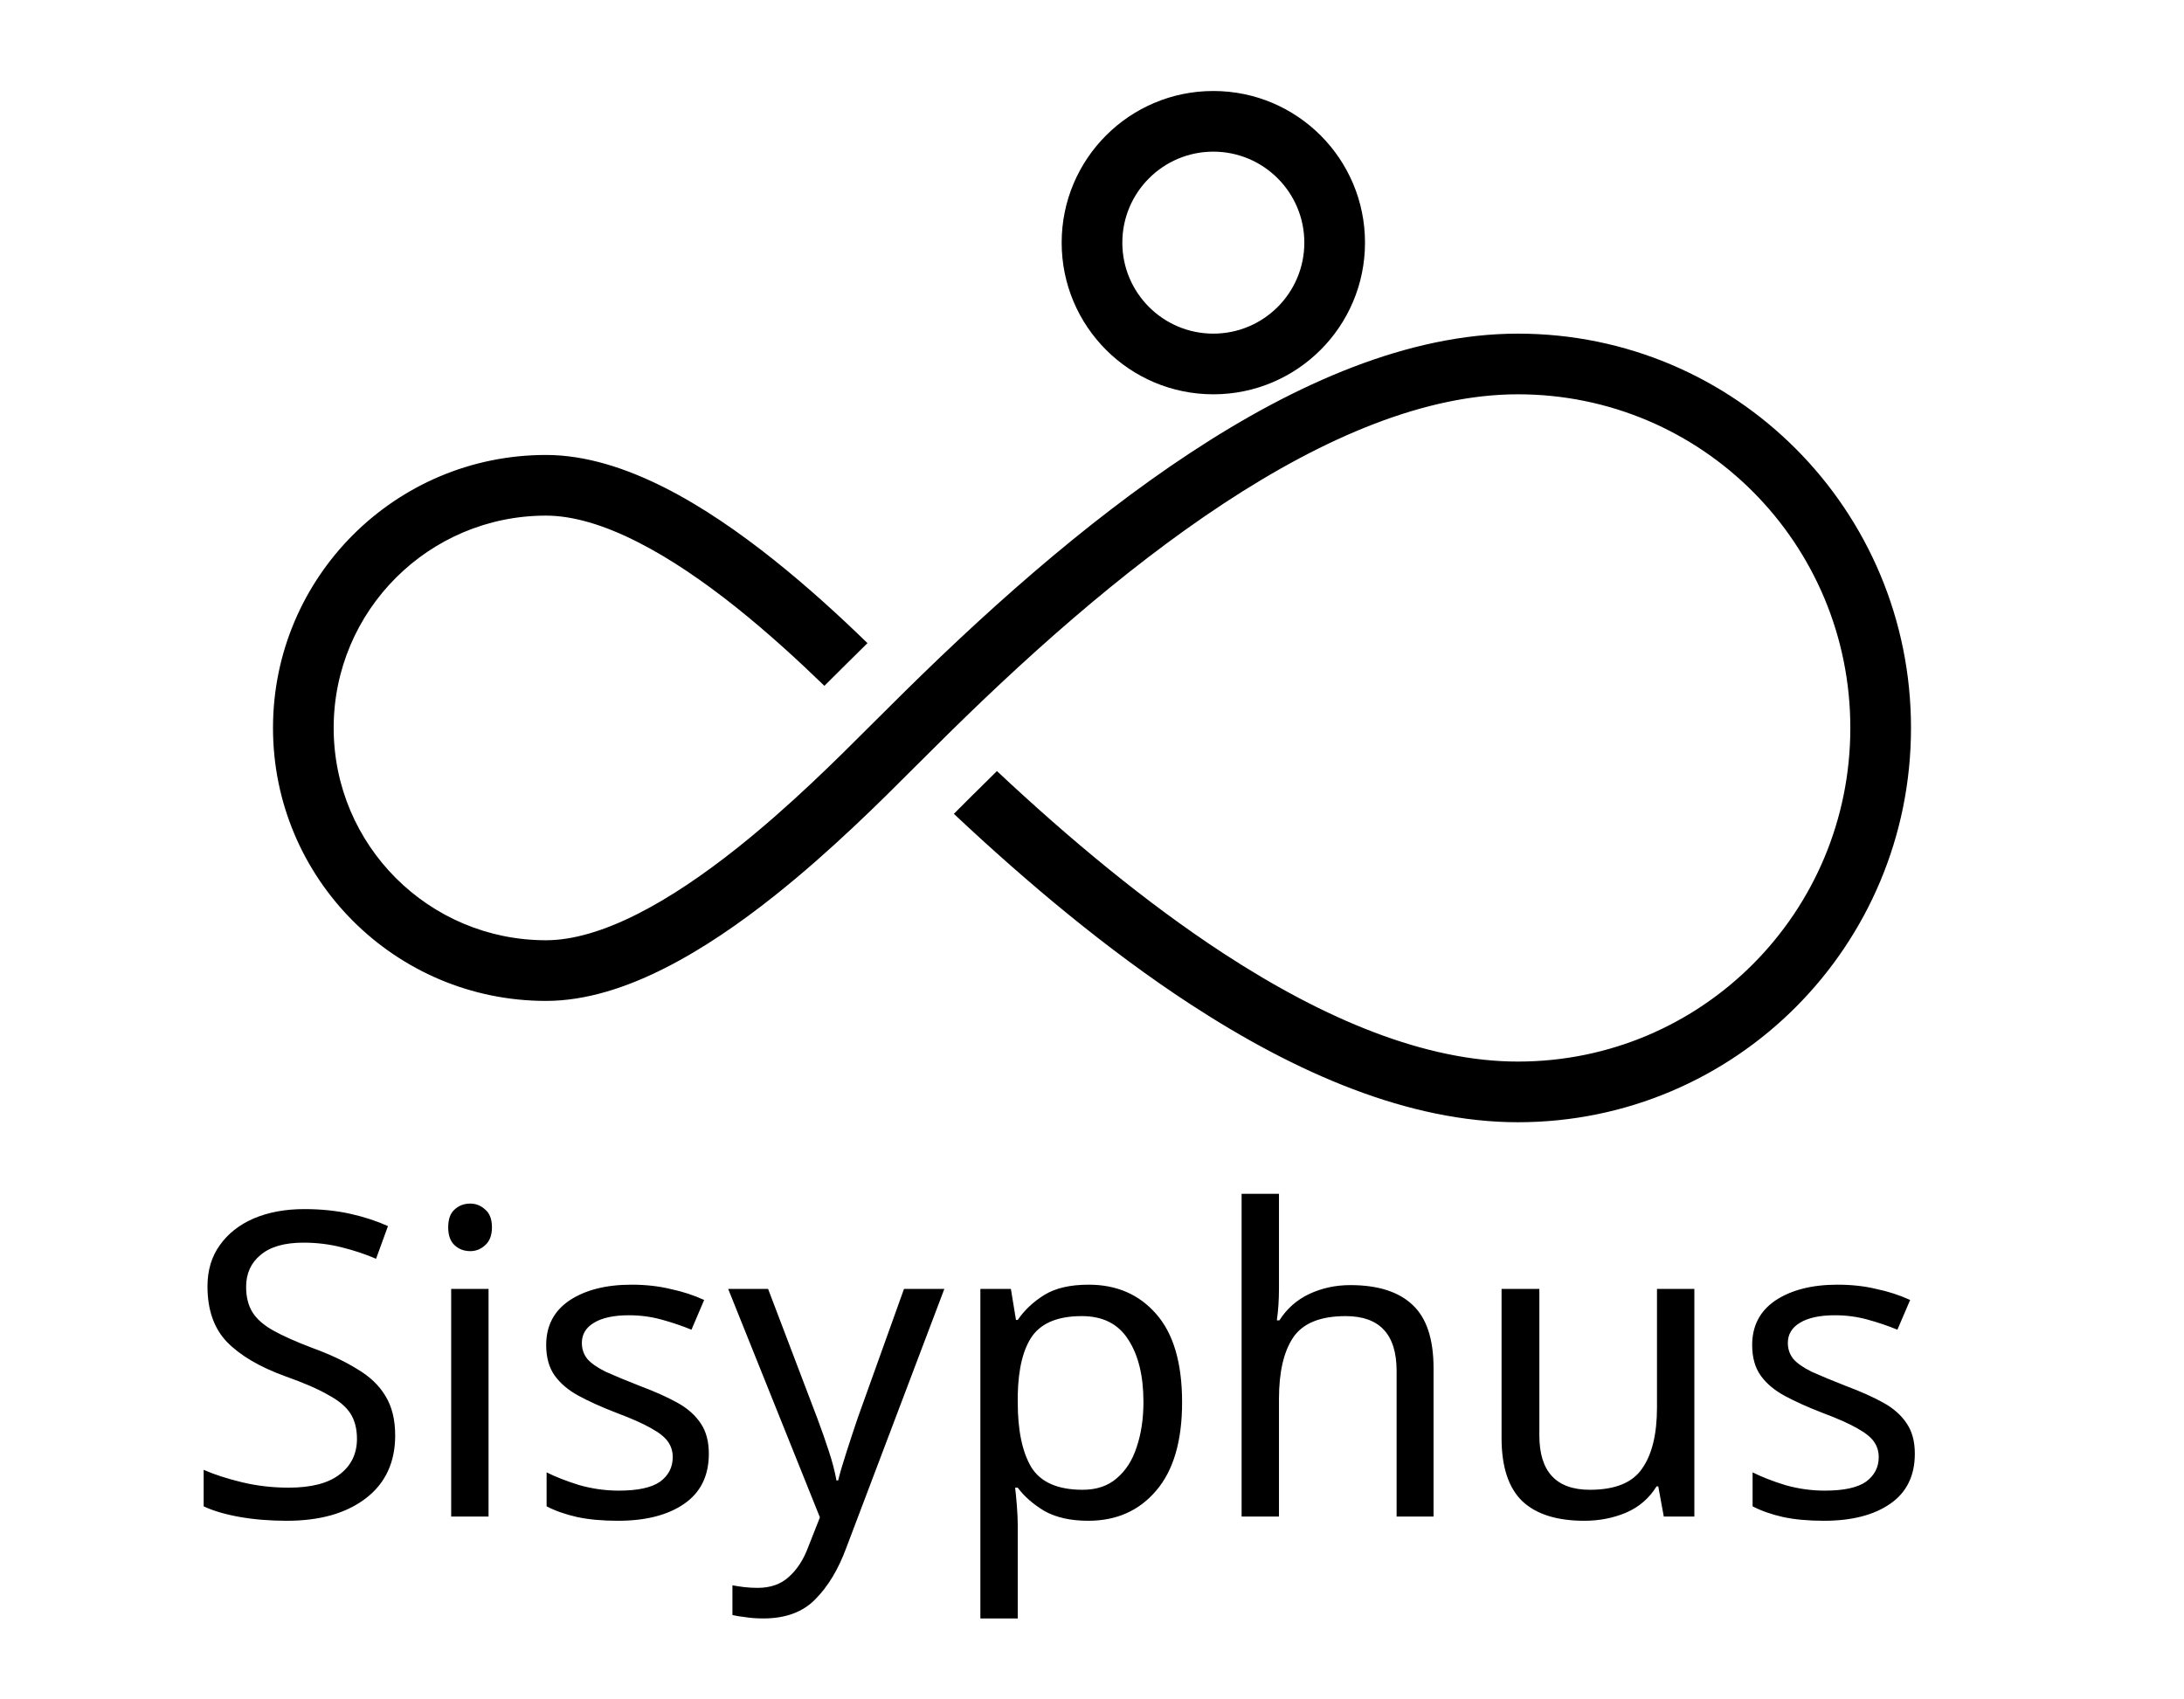
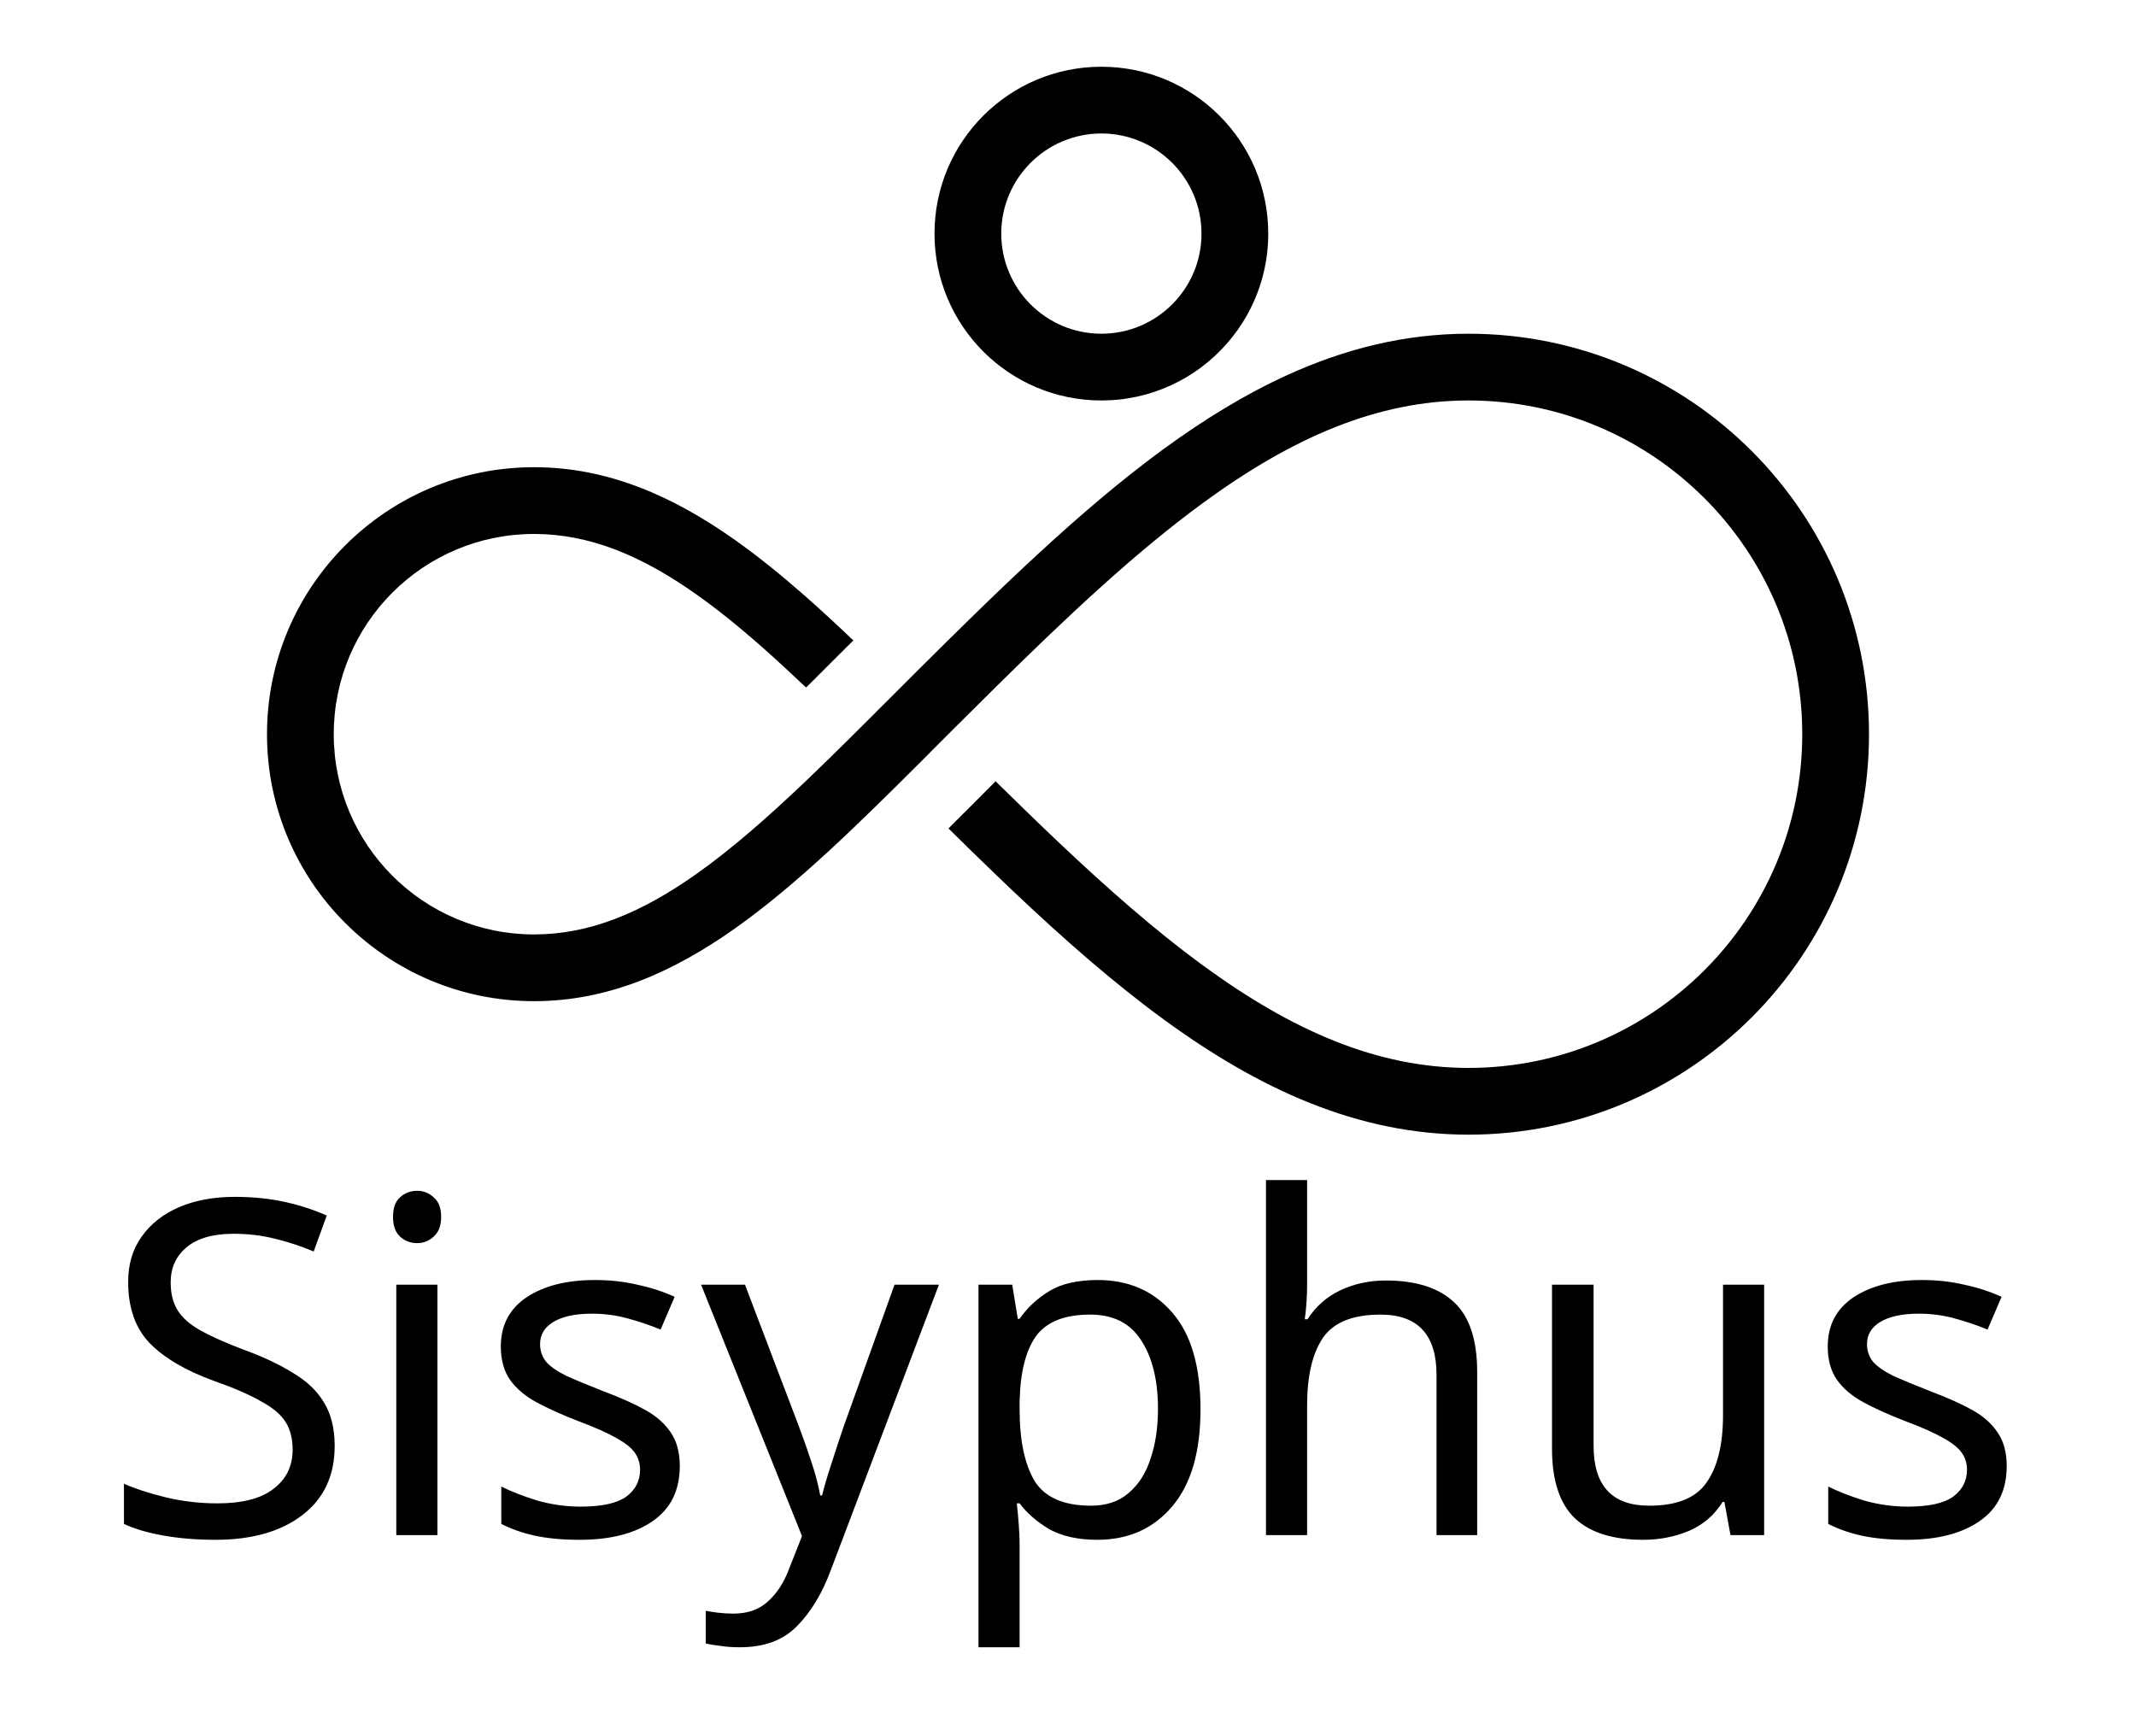
- <svg xmlns="http://www.w3.org/2000/svg" width="36" height="28" viewBox="0 0 36 28" fill="none">
-   <path d="M6.514 23.663C6.514 24.106 6.353 24.452 6.031 24.699C5.709 24.946 5.275 25.07 4.729 25.07C4.449 25.07 4.19 25.049 3.952 25.007C3.714 24.965 3.516 24.907 3.357 24.832V24.23C3.525 24.305 3.733 24.372 3.98 24.433C4.232 24.494 4.491 24.524 4.757 24.524C5.13 24.524 5.41 24.452 5.597 24.307C5.788 24.162 5.884 23.966 5.884 23.719C5.884 23.556 5.849 23.418 5.779 23.306C5.709 23.194 5.588 23.091 5.415 22.998C5.247 22.9 5.011 22.797 4.708 22.69C4.283 22.536 3.961 22.347 3.742 22.123C3.527 21.899 3.42 21.593 3.42 21.206C3.42 20.94 3.488 20.714 3.623 20.527C3.758 20.336 3.945 20.189 4.183 20.086C4.426 19.983 4.703 19.932 5.016 19.932C5.291 19.932 5.543 19.958 5.772 20.009C6.001 20.06 6.208 20.128 6.395 20.212L6.199 20.751C6.026 20.676 5.837 20.613 5.632 20.562C5.431 20.511 5.221 20.485 5.002 20.485C4.689 20.485 4.454 20.553 4.295 20.688C4.136 20.819 4.057 20.994 4.057 21.213C4.057 21.381 4.092 21.521 4.162 21.633C4.232 21.745 4.346 21.845 4.505 21.934C4.664 22.023 4.878 22.118 5.149 22.221C5.443 22.328 5.69 22.445 5.891 22.571C6.096 22.692 6.25 22.839 6.353 23.012C6.46 23.185 6.514 23.402 6.514 23.663ZM7.752 19.841C7.845 19.841 7.927 19.874 7.997 19.939C8.071 20 8.109 20.098 8.109 20.233C8.109 20.364 8.071 20.462 7.997 20.527C7.927 20.592 7.845 20.625 7.752 20.625C7.649 20.625 7.563 20.592 7.493 20.527C7.423 20.462 7.388 20.364 7.388 20.233C7.388 20.098 7.423 20 7.493 19.939C7.563 19.874 7.649 19.841 7.752 19.841ZM8.053 21.248V25H7.437V21.248H8.053ZM11.684 23.964C11.684 24.328 11.549 24.603 11.278 24.79C11.008 24.977 10.644 25.07 10.187 25.07C9.925 25.07 9.699 25.049 9.507 25.007C9.321 24.965 9.155 24.907 9.01 24.832V24.272C9.16 24.347 9.339 24.417 9.549 24.482C9.764 24.543 9.981 24.573 10.2 24.573C10.513 24.573 10.739 24.524 10.88 24.426C11.02 24.323 11.089 24.188 11.089 24.02C11.089 23.927 11.064 23.843 11.012 23.768C10.961 23.693 10.868 23.619 10.732 23.544C10.602 23.469 10.413 23.385 10.165 23.292C9.923 23.199 9.715 23.105 9.542 23.012C9.37 22.919 9.237 22.807 9.143 22.676C9.05 22.545 9.003 22.377 9.003 22.172C9.003 21.855 9.132 21.61 9.388 21.437C9.65 21.264 9.99 21.178 10.411 21.178C10.639 21.178 10.851 21.201 11.047 21.248C11.248 21.29 11.435 21.351 11.607 21.43L11.398 21.92C11.239 21.855 11.073 21.799 10.9 21.752C10.728 21.705 10.55 21.682 10.368 21.682C10.117 21.682 9.923 21.724 9.787 21.808C9.657 21.887 9.591 21.997 9.591 22.137C9.591 22.24 9.622 22.328 9.682 22.403C9.743 22.473 9.843 22.543 9.983 22.613C10.128 22.678 10.319 22.758 10.557 22.851C10.796 22.94 10.998 23.031 11.166 23.124C11.335 23.217 11.463 23.332 11.552 23.467C11.64 23.598 11.684 23.763 11.684 23.964ZM12.003 21.248H12.661L13.473 23.383C13.543 23.57 13.606 23.749 13.662 23.922C13.718 24.09 13.76 24.251 13.788 24.405H13.816C13.844 24.288 13.888 24.137 13.949 23.95C14.01 23.759 14.073 23.567 14.138 23.376L14.901 21.248H15.566L13.949 25.518C13.818 25.873 13.648 26.155 13.438 26.365C13.233 26.575 12.948 26.68 12.584 26.68C12.472 26.68 12.374 26.673 12.29 26.659C12.206 26.65 12.134 26.638 12.073 26.624V26.134C12.124 26.143 12.185 26.153 12.255 26.162C12.33 26.171 12.407 26.176 12.486 26.176C12.701 26.176 12.873 26.115 13.004 25.994C13.139 25.873 13.244 25.712 13.319 25.511L13.515 25.014L12.003 21.248ZM17.945 21.178C18.407 21.178 18.777 21.339 19.058 21.661C19.342 21.983 19.485 22.468 19.485 23.117C19.485 23.756 19.342 24.242 19.058 24.573C18.777 24.904 18.404 25.07 17.938 25.07C17.648 25.07 17.408 25.016 17.216 24.909C17.03 24.797 16.883 24.669 16.776 24.524H16.733C16.743 24.603 16.752 24.704 16.762 24.825C16.771 24.946 16.776 25.051 16.776 25.14V26.68H16.16V21.248H16.663L16.747 21.759H16.776C16.887 21.596 17.035 21.458 17.216 21.346C17.398 21.234 17.641 21.178 17.945 21.178ZM17.832 21.696C17.45 21.696 17.179 21.803 17.02 22.018C16.866 22.233 16.785 22.559 16.776 22.998V23.117C16.776 23.579 16.85 23.936 17 24.188C17.154 24.435 17.436 24.559 17.846 24.559C18.075 24.559 18.262 24.496 18.407 24.37C18.556 24.244 18.666 24.074 18.735 23.859C18.81 23.64 18.848 23.39 18.848 23.11C18.848 22.681 18.764 22.338 18.596 22.081C18.432 21.824 18.178 21.696 17.832 21.696ZM21.082 21.241C21.082 21.428 21.07 21.603 21.047 21.766H21.089C21.21 21.575 21.374 21.43 21.579 21.332C21.789 21.234 22.015 21.185 22.258 21.185C22.715 21.185 23.058 21.295 23.287 21.514C23.516 21.729 23.63 22.076 23.63 22.557V25H23.021V22.599C23.021 21.997 22.741 21.696 22.181 21.696C21.761 21.696 21.472 21.815 21.313 22.053C21.159 22.286 21.082 22.622 21.082 23.061V25H20.466V19.68H21.082V21.241ZM27.929 21.248V25H27.425L27.334 24.503H27.306C27.185 24.699 27.017 24.844 26.802 24.937C26.588 25.026 26.359 25.07 26.116 25.07C25.664 25.07 25.323 24.963 25.094 24.748C24.866 24.529 24.751 24.181 24.751 23.705V21.248H25.374V23.663C25.374 24.26 25.652 24.559 26.207 24.559C26.623 24.559 26.91 24.442 27.068 24.209C27.232 23.976 27.313 23.64 27.313 23.201V21.248H27.929ZM31.563 23.964C31.563 24.328 31.428 24.603 31.157 24.79C30.887 24.977 30.523 25.07 30.065 25.07C29.804 25.07 29.578 25.049 29.386 25.007C29.2 24.965 29.034 24.907 28.889 24.832V24.272C29.039 24.347 29.218 24.417 29.428 24.482C29.643 24.543 29.86 24.573 30.079 24.573C30.392 24.573 30.618 24.524 30.758 24.426C30.898 24.323 30.968 24.188 30.968 24.02C30.968 23.927 30.943 23.843 30.891 23.768C30.84 23.693 30.747 23.619 30.611 23.544C30.481 23.469 30.292 23.385 30.044 23.292C29.802 23.199 29.594 23.105 29.421 23.012C29.249 22.919 29.116 22.807 29.022 22.676C28.929 22.545 28.882 22.377 28.882 22.172C28.882 21.855 29.011 21.61 29.267 21.437C29.529 21.264 29.869 21.178 30.289 21.178C30.518 21.178 30.73 21.201 30.926 21.248C31.127 21.29 31.314 21.351 31.486 21.43L31.276 21.92C31.118 21.855 30.952 21.799 30.779 21.752C30.607 21.705 30.429 21.682 30.247 21.682C29.995 21.682 29.802 21.724 29.666 21.808C29.536 21.887 29.47 21.997 29.47 22.137C29.47 22.24 29.501 22.328 29.561 22.403C29.622 22.473 29.722 22.543 29.862 22.613C30.007 22.678 30.198 22.758 30.436 22.851C30.674 22.94 30.877 23.031 31.045 23.124C31.213 23.217 31.342 23.332 31.43 23.467C31.519 23.598 31.563 23.763 31.563 23.964Z" fill="black" />
-   <path fill-rule="evenodd" clip-rule="evenodd" d="M20 1.5C18.619 1.5 17.5 2.619 17.5 4C17.5 5.381 18.619 6.5 20 6.5C21.381 6.5 22.5 5.381 22.5 4C22.5 2.619 21.381 1.5 20 1.5ZM18.5 4C18.5 3.172 19.172 2.5 20 2.5C20.828 2.5 21.5 3.172 21.5 4C21.5 4.828 20.828 5.5 20 5.5C19.172 5.5 18.5 4.828 18.5 4Z" fill="black" />
-   <path d="M25.02 6.5C28.056 6.5 30.5 8.96 30.5 12C30.5 15.04 28.056 17.5 25.02 17.5C23.505 17.5 21.849 16.814 20.166 15.716C18.887 14.88 17.622 13.826 16.433 12.711C16.308 12.834 16.184 12.956 16.061 13.079L16.056 13.085L16.05 13.089C15.976 13.162 15.886 13.252 15.784 13.355L15.723 13.416C16.948 14.567 18.268 15.671 19.619 16.553C21.369 17.695 23.222 18.5 25.02 18.5C28.613 18.5 31.5 15.588 31.5 12C31.5 8.412 28.613 5.5 25.02 5.5C23.22 5.5 21.366 6.316 19.618 7.467C17.862 8.623 16.158 10.154 14.648 11.664C14.559 11.751 14.457 11.853 14.345 11.965C13.809 12.501 13.028 13.283 12.143 13.986C11.608 14.41 11.05 14.794 10.504 15.069C9.953 15.347 9.444 15.5 9 15.5C7.067 15.5 5.5 13.933 5.5 12C5.5 10.067 7.067 8.5 9 8.5C9.444 8.5 9.953 8.653 10.503 8.931C11.05 9.207 11.608 9.592 12.142 10.018C12.671 10.441 13.164 10.894 13.589 11.306L13.625 11.27C13.741 11.155 13.848 11.048 13.944 10.953C14.061 10.836 14.18 10.719 14.299 10.602C13.854 10.169 13.329 9.687 12.765 9.237C12.2 8.786 11.584 8.356 10.954 8.038C10.329 7.722 9.66 7.5 9 7.5C6.515 7.5 4.5 9.515 4.5 12C4.5 14.485 6.515 16.5 9 16.5C9.66 16.5 10.329 16.278 10.954 15.962C11.583 15.645 12.2 15.217 12.764 14.769C13.7 14.026 14.532 13.193 15.064 12.66C15.172 12.552 15.268 12.456 15.35 12.376L15.354 12.372C16.843 10.883 18.492 9.405 20.168 8.302C21.851 7.194 23.507 6.5 25.02 6.5Z" fill="black" />
+ <svg xmlns="http://www.w3.org/2000/svg" width="32" height="26" viewBox="0 0 32 26" fill="none">
+   <path fill-rule="evenodd" clip-rule="evenodd" d="M13.854 11.354C12.86 12.348 11.938 13.254 11.014 13.908C10.081 14.568 9.106 15 8 15C5.791 15 4 13.209 4 11C4 8.791 5.791 7 8 7C9.106 7 10.081 7.432 11.014 8.092C11.357 8.335 11.7 8.613 12.047 8.917C12.178 9.032 12.309 9.151 12.441 9.273C12.555 9.378 12.669 9.485 12.784 9.595L12.439 9.939C12.337 10.041 12.237 10.141 12.139 10.239C12.118 10.26 12.097 10.281 12.076 10.301C11.97 10.2 11.865 10.102 11.762 10.007C11.304 9.583 10.867 9.213 10.436 8.908C9.602 8.318 8.827 8 8 8C6.343 8 5 9.343 5 11C5 12.657 6.343 14 8 14C8.827 14 9.602 13.682 10.436 13.092C10.967 12.716 11.506 12.242 12.084 11.691C12.284 11.5 12.489 11.3 12.7 11.091C12.834 10.958 12.972 10.821 13.111 10.682C13.123 10.67 13.135 10.658 13.146 10.646L13.271 10.522C14.535 9.258 15.732 8.061 16.928 7.112C17.002 7.054 17.075 6.996 17.149 6.94C17.246 6.865 17.344 6.792 17.441 6.721C18.042 6.283 18.654 5.907 19.286 5.619C20.145 5.228 21.041 5 22 5C25.314 5 28 7.686 28 11C28 14.314 25.314 17 22 17C20.335 17 18.857 16.312 17.441 15.279C16.686 14.728 15.935 14.069 15.172 13.346C15.089 13.268 15.007 13.189 14.925 13.11C14.688 12.883 14.449 12.649 14.209 12.412C14.228 12.392 14.248 12.373 14.268 12.353C14.366 12.256 14.463 12.158 14.561 12.061L14.916 11.705L14.932 11.722C15.25 12.034 15.56 12.336 15.865 12.625C16.595 13.315 17.295 13.93 17.989 14.441C18.003 14.451 18.017 14.461 18.031 14.471C19.355 15.438 20.628 16 22 16C24.761 16 27 13.761 27 11C27 8.239 24.761 6 22 6C20.628 6 19.355 6.562 18.031 7.529C17.02 8.267 16.005 9.22 14.914 10.297C14.715 10.493 14.514 10.694 14.309 10.898C14.299 10.908 14.289 10.919 14.278 10.929C14.179 11.028 14.079 11.128 13.978 11.229M16.751 5.988C16.668 5.996 16.585 6 16.5 6C15.119 6 14 4.881 14 3.5C14 2.119 15.119 1 16.5 1C17.881 1 19 2.119 19 3.5C19 3.988 18.86 4.444 18.618 4.829C18.242 5.427 17.619 5.855 16.893 5.969C16.846 5.977 16.799 5.983 16.751 5.988ZM13.945 11.262L13.854 11.354ZM16.5 5C17.328 5 18 4.328 18 3.5C18 2.672 17.328 2 16.5 2C15.672 2 15 2.672 15 3.5C15 4.328 15.672 5 16.5 5Z" fill="black" />
+   <path d="M5.014 21.663C5.014 22.106 4.853 22.452 4.531 22.699C4.209 22.946 3.775 23.07 3.229 23.07C2.949 23.07 2.69 23.049 2.452 23.007C2.214 22.965 2.016 22.907 1.857 22.832V22.23C2.025 22.305 2.233 22.372 2.48 22.433C2.732 22.494 2.991 22.524 3.257 22.524C3.63 22.524 3.91 22.452 4.097 22.307C4.288 22.162 4.384 21.966 4.384 21.719C4.384 21.556 4.349 21.418 4.279 21.306C4.209 21.194 4.088 21.091 3.915 20.998C3.747 20.9 3.511 20.797 3.208 20.69C2.783 20.536 2.461 20.347 2.242 20.123C2.027 19.899 1.92 19.593 1.92 19.206C1.92 18.94 1.988 18.714 2.123 18.527C2.258 18.336 2.445 18.189 2.683 18.086C2.926 17.983 3.203 17.932 3.516 17.932C3.791 17.932 4.043 17.958 4.272 18.009C4.501 18.06 4.708 18.128 4.895 18.212L4.699 18.751C4.526 18.676 4.337 18.613 4.132 18.562C3.931 18.511 3.721 18.485 3.502 18.485C3.189 18.485 2.954 18.553 2.795 18.688C2.636 18.819 2.557 18.994 2.557 19.213C2.557 19.381 2.592 19.521 2.662 19.633C2.732 19.745 2.846 19.845 3.005 19.934C3.164 20.023 3.378 20.118 3.649 20.221C3.943 20.328 4.19 20.445 4.391 20.571C4.596 20.692 4.75 20.839 4.853 21.012C4.96 21.185 5.014 21.402 5.014 21.663ZM6.252 17.841C6.345 17.841 6.427 17.874 6.497 17.939C6.571 18 6.609 18.098 6.609 18.233C6.609 18.364 6.571 18.462 6.497 18.527C6.427 18.592 6.345 18.625 6.252 18.625C6.149 18.625 6.063 18.592 5.993 18.527C5.923 18.462 5.888 18.364 5.888 18.233C5.888 18.098 5.923 18 5.993 17.939C6.063 17.874 6.149 17.841 6.252 17.841ZM6.553 19.248V23H5.937V19.248H6.553ZM10.184 21.964C10.184 22.328 10.049 22.603 9.778 22.79C9.508 22.977 9.144 23.07 8.686 23.07C8.425 23.07 8.199 23.049 8.007 23.007C7.821 22.965 7.655 22.907 7.51 22.832V22.272C7.66 22.347 7.839 22.417 8.049 22.482C8.264 22.543 8.481 22.573 8.7 22.573C9.013 22.573 9.239 22.524 9.379 22.426C9.519 22.323 9.589 22.188 9.589 22.02C9.589 21.927 9.564 21.843 9.512 21.768C9.461 21.693 9.368 21.619 9.232 21.544C9.102 21.469 8.913 21.385 8.665 21.292C8.423 21.199 8.215 21.105 8.042 21.012C7.87 20.919 7.737 20.807 7.643 20.676C7.55 20.545 7.503 20.377 7.503 20.172C7.503 19.855 7.632 19.61 7.888 19.437C8.15 19.264 8.49 19.178 8.91 19.178C9.139 19.178 9.351 19.201 9.547 19.248C9.748 19.29 9.935 19.351 10.107 19.43L9.897 19.92C9.739 19.855 9.573 19.799 9.4 19.752C9.228 19.705 9.05 19.682 8.868 19.682C8.616 19.682 8.423 19.724 8.287 19.808C8.157 19.887 8.091 19.997 8.091 20.137C8.091 20.24 8.122 20.328 8.182 20.403C8.243 20.473 8.343 20.543 8.483 20.613C8.628 20.678 8.819 20.758 9.057 20.851C9.295 20.94 9.498 21.031 9.666 21.124C9.834 21.217 9.963 21.332 10.052 21.467C10.14 21.598 10.184 21.763 10.184 21.964ZM10.503 19.248H11.161L11.973 21.383C12.043 21.57 12.106 21.749 12.162 21.922C12.218 22.09 12.26 22.251 12.288 22.405H12.316C12.344 22.288 12.388 22.137 12.449 21.95C12.51 21.759 12.573 21.567 12.638 21.376L13.401 19.248H14.066L12.449 23.518C12.318 23.873 12.148 24.155 11.938 24.365C11.733 24.575 11.448 24.68 11.084 24.68C10.972 24.68 10.874 24.673 10.79 24.659C10.706 24.65 10.634 24.638 10.573 24.624V24.134C10.624 24.143 10.685 24.153 10.755 24.162C10.83 24.171 10.907 24.176 10.986 24.176C11.201 24.176 11.373 24.115 11.504 23.994C11.639 23.873 11.744 23.712 11.819 23.511L12.015 23.014L10.503 19.248ZM16.445 19.178C16.907 19.178 17.277 19.339 17.558 19.661C17.842 19.983 17.985 20.468 17.985 21.117C17.985 21.756 17.842 22.242 17.558 22.573C17.277 22.904 16.904 23.07 16.438 23.07C16.148 23.07 15.908 23.016 15.716 22.909C15.53 22.797 15.383 22.669 15.275 22.524H15.233C15.243 22.603 15.252 22.704 15.261 22.825C15.271 22.946 15.275 23.051 15.275 23.14V24.68H14.659V19.248H15.164L15.248 19.759H15.275C15.387 19.596 15.534 19.458 15.716 19.346C15.899 19.234 16.141 19.178 16.445 19.178ZM16.332 19.696C15.95 19.696 15.679 19.803 15.521 20.018C15.367 20.233 15.285 20.559 15.275 20.998V21.117C15.275 21.579 15.35 21.936 15.499 22.188C15.653 22.435 15.936 22.559 16.346 22.559C16.575 22.559 16.762 22.496 16.907 22.37C17.056 22.244 17.166 22.074 17.235 21.859C17.31 21.64 17.348 21.39 17.348 21.11C17.348 20.681 17.264 20.338 17.096 20.081C16.932 19.824 16.678 19.696 16.332 19.696ZM19.582 19.241C19.582 19.428 19.57 19.603 19.547 19.766H19.589C19.71 19.575 19.874 19.43 20.079 19.332C20.289 19.234 20.515 19.185 20.758 19.185C21.215 19.185 21.558 19.295 21.787 19.514C22.016 19.729 22.13 20.076 22.13 20.557V23H21.521V20.599C21.521 19.997 21.241 19.696 20.681 19.696C20.261 19.696 19.972 19.815 19.813 20.053C19.659 20.286 19.582 20.622 19.582 21.061V23H18.966V17.68H19.582V19.241ZM26.429 19.248V23H25.925L25.834 22.503H25.806C25.685 22.699 25.517 22.844 25.302 22.937C25.088 23.026 24.859 23.07 24.616 23.07C24.164 23.07 23.823 22.963 23.594 22.748C23.366 22.529 23.251 22.181 23.251 21.705V19.248H23.874V21.663C23.874 22.26 24.152 22.559 24.707 22.559C25.123 22.559 25.41 22.442 25.568 22.209C25.732 21.976 25.813 21.64 25.813 21.201V19.248H26.429ZM30.063 21.964C30.063 22.328 29.928 22.603 29.657 22.79C29.387 22.977 29.023 23.07 28.565 23.07C28.304 23.07 28.078 23.049 27.886 23.007C27.7 22.965 27.534 22.907 27.389 22.832V22.272C27.539 22.347 27.718 22.417 27.928 22.482C28.143 22.543 28.36 22.573 28.579 22.573C28.892 22.573 29.118 22.524 29.258 22.426C29.398 22.323 29.468 22.188 29.468 22.02C29.468 21.927 29.443 21.843 29.391 21.768C29.34 21.693 29.247 21.619 29.111 21.544C28.981 21.469 28.792 21.385 28.544 21.292C28.302 21.199 28.094 21.105 27.921 21.012C27.749 20.919 27.616 20.807 27.522 20.676C27.429 20.545 27.382 20.377 27.382 20.172C27.382 19.855 27.511 19.61 27.767 19.437C28.029 19.264 28.369 19.178 28.789 19.178C29.018 19.178 29.23 19.201 29.426 19.248C29.627 19.29 29.814 19.351 29.986 19.43L29.776 19.92C29.618 19.855 29.452 19.799 29.279 19.752C29.107 19.705 28.929 19.682 28.747 19.682C28.495 19.682 28.302 19.724 28.166 19.808C28.036 19.887 27.97 19.997 27.97 20.137C27.97 20.24 28.001 20.328 28.061 20.403C28.122 20.473 28.222 20.543 28.362 20.613C28.507 20.678 28.698 20.758 28.936 20.851C29.174 20.94 29.377 21.031 29.545 21.124C29.713 21.217 29.842 21.332 29.93 21.467C30.019 21.598 30.063 21.763 30.063 21.964Z" fill="black" />
</svg>
